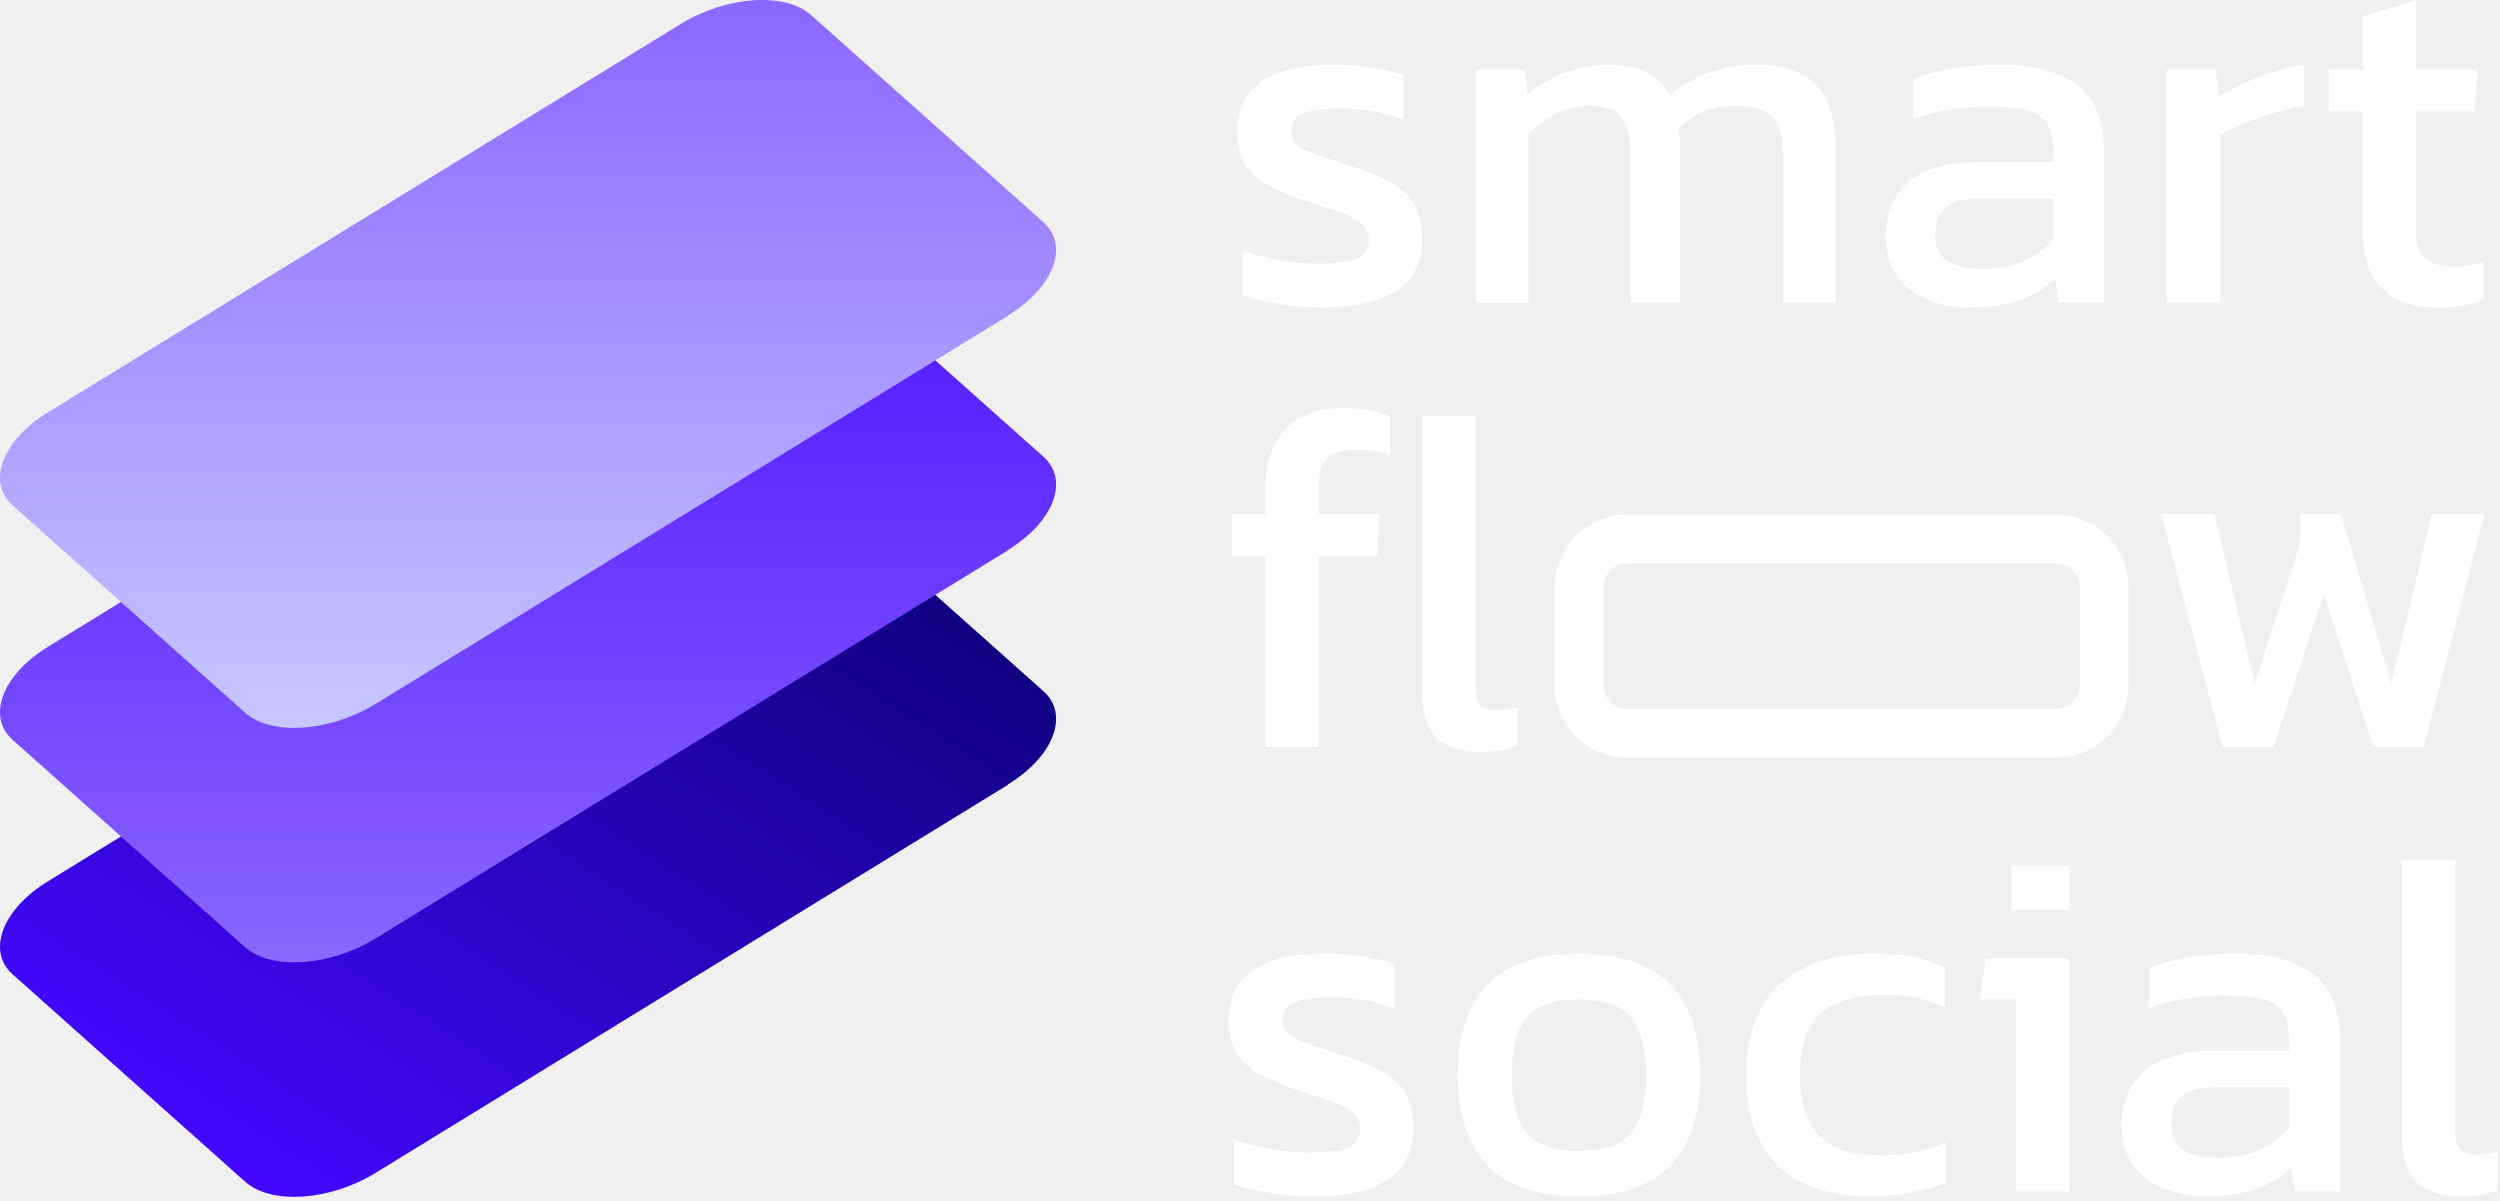
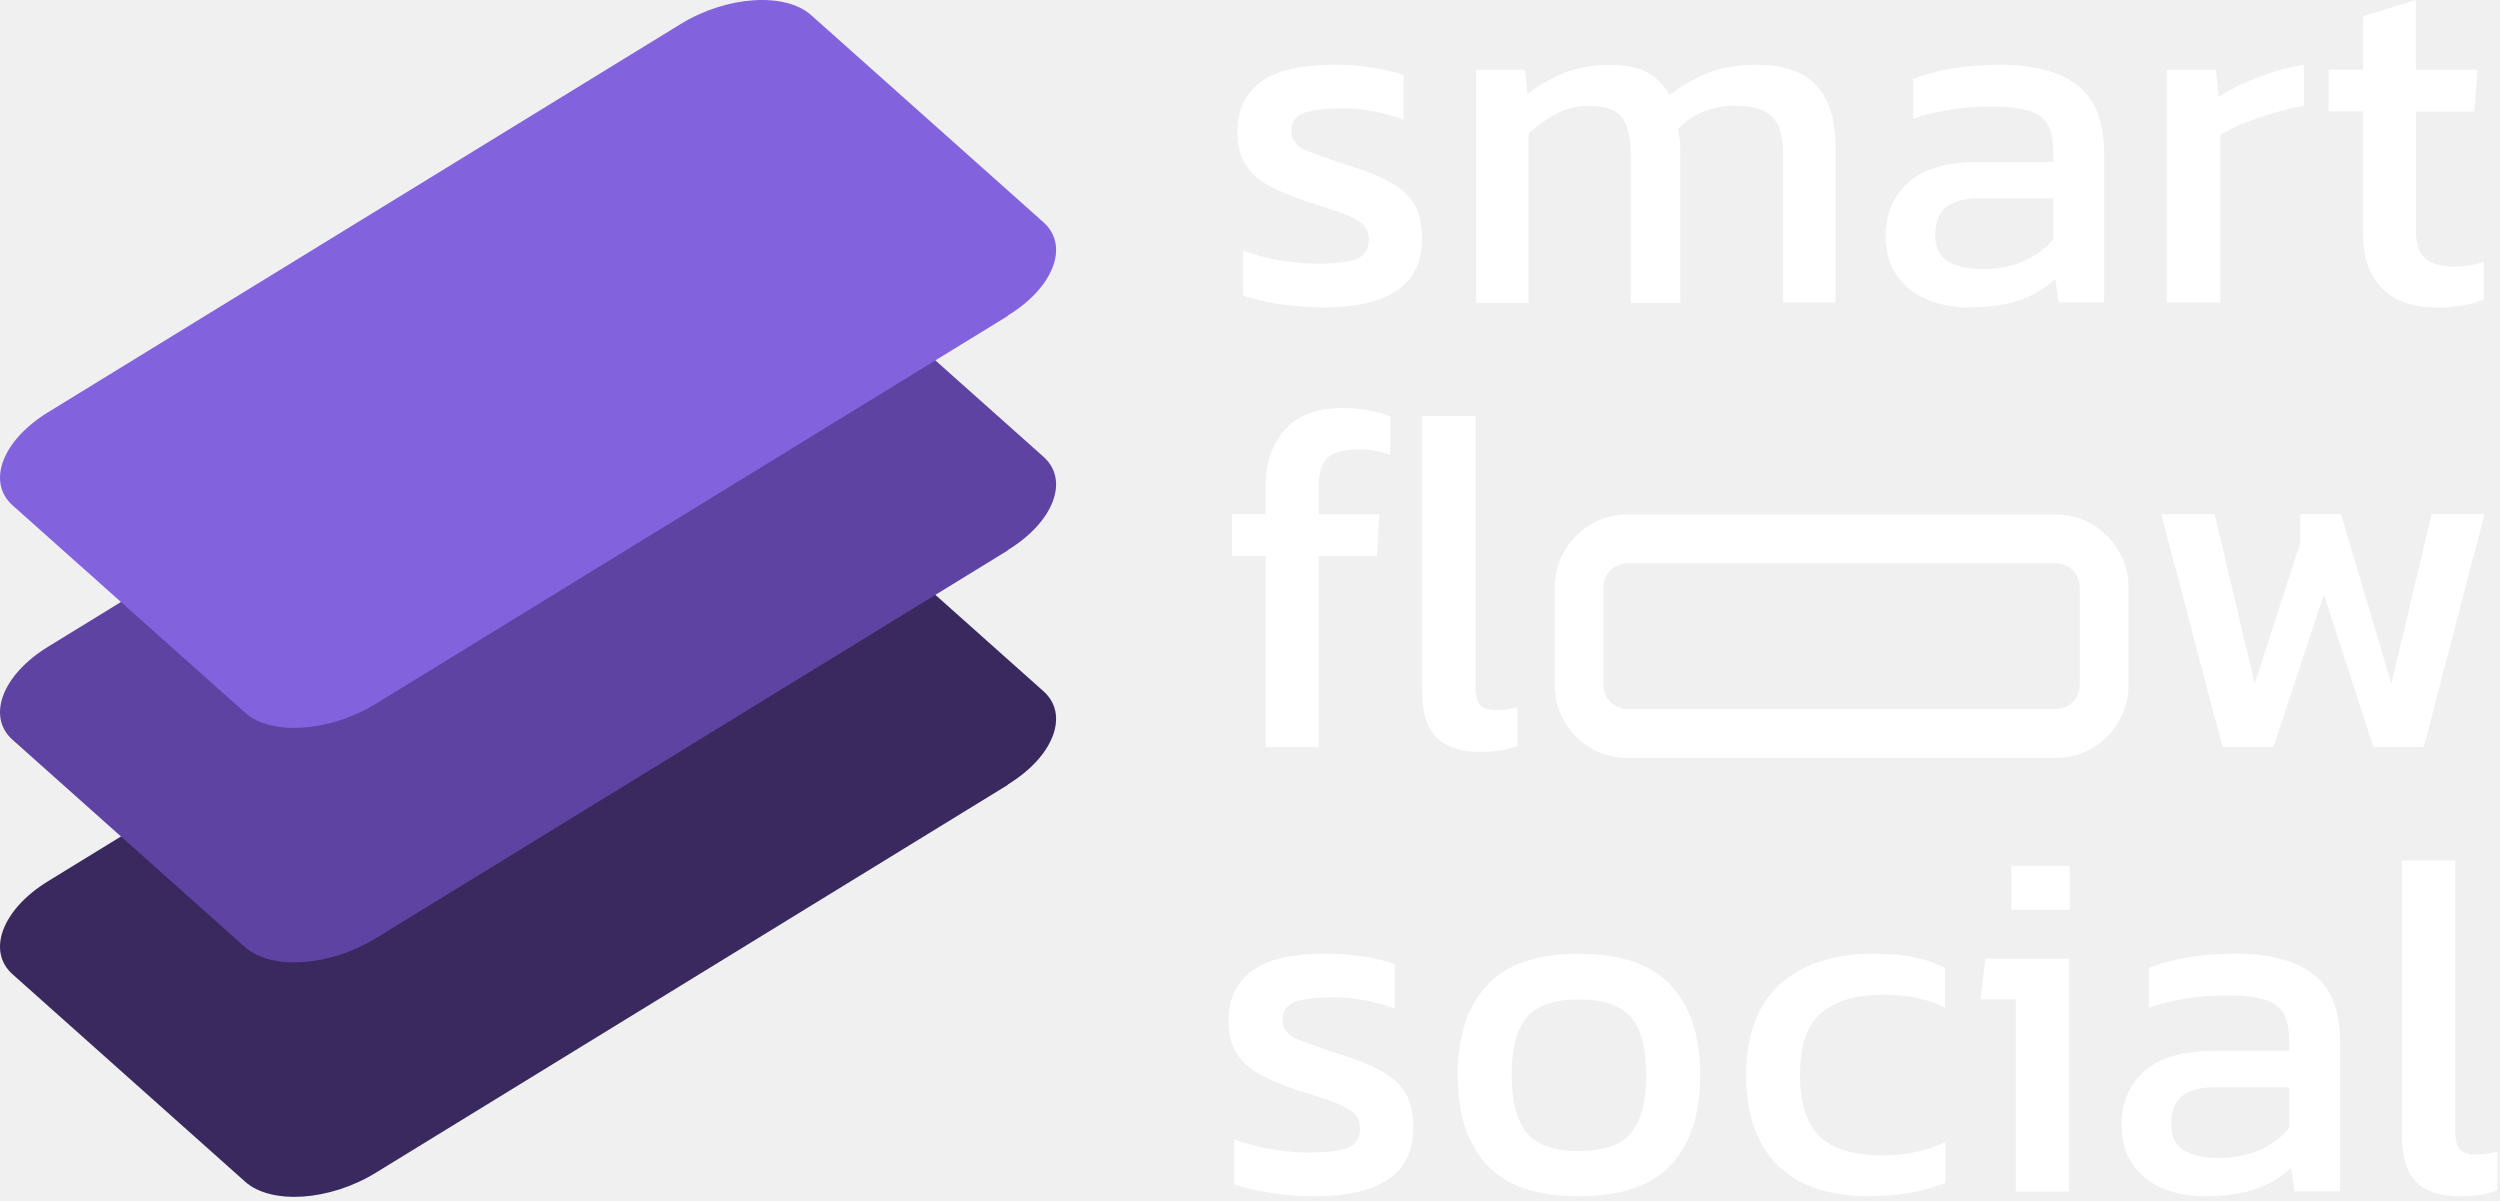
<svg xmlns="http://www.w3.org/2000/svg" width="510" height="245" viewBox="0 0 510 245">
-   <linearGradient id="linearGradient1" x1="166.575" y1="61.332" x2="48.788" y2="243.936" gradientUnits="userSpaceOnUse">
-     <stop offset="1e-05" stop-color="#060065" stop-opacity="1" />
-     <stop offset="1" stop-color="#4408ff" stop-opacity="1" />
-   </linearGradient>
-   <path id="Path" fill="url(#linearGradient1)" stroke="none" d="M 205.62 160.1 L 76.647 239.25 C 67.253 245.022 55.314 245.807 49.992 241.051 L 2.559 198.751 C -2.763 193.995 0.476 185.452 9.87 179.726 L 138.843 100.576 C 148.237 94.804 160.176 94.019 165.498 98.775 L 212.885 141.028 C 218.207 145.785 214.967 154.328 205.573 160.054 L 205.62 160.1 Z" />
-   <linearGradient id="linearGradient2" x1="107.722" y1="28.648" x2="107.722" y2="196.324" gradientUnits="userSpaceOnUse">
-     <stop offset="1e-05" stop-color="#4408ff" stop-opacity="1" />
-     <stop offset="1" stop-color="#8b66ff" stop-opacity="1" />
-   </linearGradient>
-   <path id="path1" fill="url(#linearGradient2)" stroke="none" d="M 205.62 112.266 L 76.647 191.416 C 67.253 197.188 55.314 197.973 49.992 193.217 L 2.559 150.917 C -2.763 146.161 0.476 137.618 9.87 131.892 L 138.843 52.742 C 148.237 46.97 160.176 46.185 165.498 50.941 L 212.885 93.194 C 218.207 97.951 214.967 106.494 205.573 112.22 L 205.62 112.266 Z" />
-   <linearGradient id="linearGradient3" x1="107.722" y1="0" x2="107.722" y2="148.49" gradientUnits="userSpaceOnUse">
-     <stop offset="1e-05" stop-color="#8b66ff" stop-opacity="1" />
-     <stop offset="1" stop-color="#c7c8ff" stop-opacity="1" />
-   </linearGradient>
-   <path id="path2" fill="url(#linearGradient3)" stroke="none" d="M 205.62 64.432 L 76.647 143.582 C 67.253 149.354 55.314 150.139 49.992 145.383 L 2.559 103.083 C -2.763 98.327 0.476 89.784 9.87 84.058 L 138.843 4.908 C 148.237 -0.864 160.176 -1.649 165.498 3.107 L 212.885 45.36 C 218.207 50.117 214.967 58.66 205.573 64.386 L 205.62 64.432 Z" />
+   <path id="Path" fill="#39295f" stroke="none" d="M 205.62 160.1 L 76.647 239.25 C 67.253 245.022 55.314 245.807 49.992 241.051 L 2.559 198.751 C -2.763 193.995 0.476 185.452 9.87 179.726 L 138.843 100.576 C 148.237 94.804 160.176 94.019 165.498 98.775 L 212.885 141.028 C 218.207 145.785 214.967 154.328 205.573 160.054 L 205.62 160.1 Z" />
+   <path id="path1" fill="#5f43a3" stroke="none" d="M 205.62 112.266 L 76.647 191.416 C 67.253 197.188 55.314 197.973 49.992 193.217 L 2.559 150.917 C -2.763 146.161 0.476 137.618 9.87 131.892 L 138.843 52.742 C 148.237 46.97 160.176 46.185 165.498 50.941 L 212.885 93.194 C 218.207 97.951 214.967 106.494 205.573 112.22 L 205.62 112.266 Z" />
+   <path id="path2" fill="#8363dd" stroke="none" d="M 205.62 64.432 L 76.647 143.582 C 67.253 149.354 55.314 150.139 49.992 145.383 L 2.559 103.083 C -2.763 98.327 0.476 89.784 9.87 84.058 L 138.843 4.908 C 148.237 -0.864 160.176 -1.649 165.498 3.107 L 212.885 45.36 C 218.207 50.117 214.967 58.66 205.573 64.386 L 205.62 64.432 Z" />
  <clipPath id="clipPath1">
    <path d="M 250.676 -0 L 509.463 -0 L 509.463 244.042 L 250.676 244.042 Z" />
  </clipPath>
  <g id="Group" clip-path="url(#clipPath1)">
    <path id="path3" fill="#ffffff" stroke="none" d="M 270.251 62.709 C 266.992 62.709 263.872 62.469 260.911 62.011 C 257.95 61.553 255.486 60.975 253.558 60.298 L 253.558 51.095 C 255.824 51.972 258.328 52.629 261.05 53.087 C 263.772 53.565 266.376 53.784 268.84 53.784 C 272.576 53.784 275.238 53.446 276.828 52.788 C 278.418 52.131 279.233 50.816 279.233 48.884 C 279.233 47.49 278.756 46.374 277.782 45.577 C 276.808 44.78 275.377 44.043 273.49 43.366 C 271.582 42.709 269.178 41.892 266.237 40.976 C 263.435 40.04 261.01 39.023 258.944 37.908 C 256.877 36.812 255.267 35.398 254.135 33.645 C 253.002 31.912 252.426 29.641 252.426 26.832 C 252.426 22.49 253.996 19.143 257.135 16.773 C 260.275 14.402 265.303 13.207 272.218 13.207 C 274.94 13.207 277.543 13.406 280.008 13.805 C 282.472 14.203 284.578 14.701 286.307 15.299 L 286.307 24.422 C 284.439 23.685 282.392 23.127 280.166 22.709 C 277.941 22.311 275.854 22.111 273.927 22.111 C 270.469 22.111 267.846 22.41 266.078 23.008 C 264.309 23.605 263.435 24.82 263.435 26.613 C 263.435 28.406 264.349 29.801 266.177 30.577 C 268.005 31.334 270.946 32.39 275.02 33.725 C 278.756 34.86 281.716 36.055 283.902 37.33 C 286.108 38.605 287.678 40.119 288.652 41.892 C 289.625 43.665 290.102 45.956 290.102 48.764 C 290.102 53.426 288.393 56.932 285.015 59.223 C 281.617 61.533 276.689 62.689 270.231 62.689 L 270.251 62.709 Z" />
    <path id="path4" fill="#ffffff" stroke="none" d="M 301.109 14.223 L 311.105 14.223 L 311.602 19.223 C 313.927 17.35 316.49 15.896 319.292 14.82 C 322.094 13.764 325.094 13.227 328.294 13.227 C 331.692 13.227 334.335 13.784 336.242 14.88 C 338.13 15.975 339.581 17.509 340.594 19.442 C 342.8 17.629 345.324 16.155 348.185 14.979 C 351.047 13.804 354.484 13.227 358.479 13.227 C 363.943 13.227 367.977 14.621 370.56 17.43 C 373.164 20.238 374.455 24.541 374.455 30.358 L 374.455 61.712 L 363.764 61.712 L 363.764 31.473 C 363.764 27.808 362.989 25.238 361.459 23.764 C 359.929 22.29 357.425 21.573 353.968 21.573 C 351.702 21.573 349.556 21.971 347.529 22.768 C 345.502 23.565 343.754 24.78 342.283 26.374 C 342.482 27.111 342.621 27.868 342.681 28.685 C 342.74 29.501 342.78 30.358 342.78 31.294 L 342.78 61.752 L 332.685 61.752 L 332.685 31.593 C 332.685 28.127 332.089 25.577 330.897 23.983 C 329.705 22.39 327.439 21.593 324.101 21.593 C 321.776 21.593 319.55 22.131 317.464 23.246 C 315.357 24.342 313.489 25.677 311.82 27.21 L 311.82 61.772 L 301.129 61.772 L 301.129 14.223 L 301.109 14.223 Z" />
    <path id="path5" fill="#ffffff" stroke="none" d="M 401.463 62.709 C 398.463 62.709 395.681 62.171 393.117 61.095 C 390.554 60.039 388.507 58.406 386.977 56.234 C 385.447 54.063 384.672 51.374 384.672 48.167 C 384.672 43.625 386.222 39.98 389.322 37.191 C 392.422 34.422 397.191 33.028 403.669 33.028 L 418.851 33.028 L 418.851 30.936 C 418.851 28.665 418.493 26.872 417.798 25.538 C 417.102 24.203 415.83 23.247 414.002 22.629 C 412.174 22.032 409.491 21.733 405.954 21.733 C 400.37 21.733 395.124 22.57 390.276 24.223 L 390.276 16.115 C 392.402 15.259 395.005 14.542 398.065 14.004 C 401.126 13.466 404.424 13.207 407.961 13.207 C 414.897 13.207 420.162 14.601 423.799 17.41 C 427.435 20.219 429.244 24.801 429.244 31.135 L 429.244 61.693 L 419.964 61.693 L 419.268 56.872 C 417.341 58.745 414.956 60.179 412.134 61.195 C 409.293 62.191 405.756 62.689 401.483 62.689 L 401.463 62.709 Z M 404.365 54.9 C 407.624 54.9 410.465 54.342 412.909 53.246 C 415.334 52.151 417.321 50.657 418.851 48.784 L 418.851 40.458 L 403.868 40.458 C 400.668 40.458 398.363 41.075 396.933 42.31 C 395.502 43.545 394.786 45.438 394.786 47.968 C 394.786 50.497 395.621 52.211 397.29 53.266 C 398.96 54.342 401.324 54.88 404.384 54.88 L 404.365 54.9 Z" />
    <path id="path6" fill="#ffffff" stroke="none" d="M 442.039 61.692 L 442.039 14.223 L 452.034 14.223 L 452.631 19.74 C 454.896 18.266 457.598 16.932 460.718 15.736 C 463.858 14.541 466.938 13.705 470.018 13.227 L 470.018 21.553 C 468.15 21.892 466.123 22.37 463.977 23.007 C 461.811 23.645 459.764 24.342 457.837 25.119 C 455.909 25.876 454.28 26.673 452.949 27.469 L 452.949 61.732 L 442.059 61.732 L 442.039 61.692 Z" />
    <path id="path7" fill="#ffffff" stroke="none" d="M 497.124 62.709 C 492.057 62.709 488.281 61.354 485.778 58.645 C 483.274 55.936 482.042 52.251 482.042 47.569 L 482.042 22.729 L 475.047 22.729 L 475.047 14.203 L 482.042 14.203 L 482.042 3.307 L 492.832 0 L 492.832 14.223 L 505.43 14.223 L 504.735 22.749 L 492.852 22.749 L 492.852 46.992 C 492.852 49.741 493.488 51.653 494.759 52.749 C 496.031 53.844 498.098 54.402 500.959 54.402 C 502.748 54.402 504.656 54.063 506.663 53.406 L 506.663 61.115 C 504.059 62.191 500.9 62.728 497.164 62.728 L 497.124 62.709 Z" />
    <path id="path8" fill="#ffffff" stroke="none" d="M 258.208 113.405 L 251.312 113.405 L 251.312 104.879 L 258.208 104.879 L 258.208 99.083 C 258.208 94.342 259.519 90.517 262.162 87.609 C 264.805 84.7 268.7 83.246 273.906 83.246 C 275.834 83.246 277.603 83.385 279.212 83.704 C 280.802 84.003 282.272 84.421 283.604 84.959 L 283.604 92.768 C 281.537 92.031 279.451 91.672 277.305 91.672 C 274.165 91.672 271.999 92.23 270.807 93.385 C 269.614 94.521 269.018 96.453 269.018 99.202 L 269.018 104.899 L 281.398 104.899 L 280.901 113.425 L 269.018 113.425 L 269.018 152.389 L 258.208 152.389 L 258.208 113.425 L 258.208 113.405 Z" />
    <path id="path9" fill="#ffffff" stroke="none" d="M 301.905 153.385 C 298.03 153.385 295.109 152.428 293.122 150.516 C 291.115 148.604 290.121 145.456 290.121 141.054 L 290.121 84.859 L 301.011 84.859 L 301.011 140.058 C 301.011 141.931 301.349 143.205 302.004 143.863 C 302.66 144.52 303.673 144.859 305.005 144.859 C 306.595 144.859 308.145 144.66 309.595 144.261 L 309.595 152.17 C 308.323 152.628 307.111 152.966 305.959 153.126 C 304.786 153.285 303.455 153.385 301.905 153.385 Z" />
    <path id="path10" fill="#ffffff" stroke="none" d="M 453.386 152.369 L 440.887 104.879 L 451.776 104.879 L 459.963 139.44 L 469.263 110.696 L 469.263 104.879 L 477.55 104.879 L 487.843 139.44 L 496.05 104.879 L 506.84 104.879 L 494.46 152.369 L 484.167 152.369 L 474.072 121.313 L 463.779 152.369 L 453.386 152.369 Z" />
    <path id="path11" fill="#ffffff" stroke="none" d="M 268.462 244.043 C 265.203 244.043 262.083 243.804 259.122 243.345 C 256.161 242.887 253.697 242.31 251.769 241.632 L 251.769 232.429 C 254.035 233.306 256.539 233.963 259.261 234.421 C 261.983 234.899 264.587 235.118 267.051 235.118 C 270.786 235.118 273.449 234.78 275.039 234.122 C 276.629 233.465 277.443 232.15 277.443 230.218 C 277.443 228.824 276.967 227.708 275.993 226.911 C 275.019 226.114 273.588 225.377 271.701 224.7 C 269.793 224.043 267.388 223.226 264.447 222.31 C 261.646 221.373 259.221 220.358 257.155 219.242 C 255.088 218.146 253.478 216.732 252.346 214.979 C 251.213 213.246 250.637 210.975 250.637 208.166 C 250.637 203.824 252.207 200.477 255.346 198.107 C 258.486 195.736 263.513 194.541 270.429 194.541 C 273.151 194.541 275.754 194.74 278.218 195.139 C 280.683 195.537 282.789 196.035 284.518 196.633 L 284.518 205.756 C 282.65 205.019 280.603 204.461 278.377 204.043 C 276.152 203.645 274.065 203.445 272.138 203.445 C 268.68 203.445 266.057 203.744 264.288 204.342 C 262.52 204.939 261.646 206.154 261.646 207.947 C 261.646 209.74 262.56 211.134 264.388 211.911 C 266.216 212.668 269.157 213.724 273.231 215.059 C 276.967 216.194 279.927 217.389 282.113 218.664 C 284.319 219.939 285.889 221.453 286.863 223.226 C 287.836 224.999 288.313 227.29 288.313 230.098 C 288.313 234.76 286.604 238.266 283.226 240.557 C 279.828 242.867 274.9 244.023 268.442 244.023 L 268.462 244.043 Z" />
    <path id="path12" fill="#ffffff" stroke="none" d="M 322.055 244.042 C 313.531 244.042 307.291 241.911 303.317 237.628 C 299.342 233.365 297.375 227.249 297.375 219.301 C 297.375 211.353 299.362 205.238 303.376 200.975 C 307.37 196.692 313.61 194.561 322.055 194.561 C 330.501 194.561 336.84 196.692 340.834 200.975 C 344.828 205.238 346.835 211.353 346.835 219.301 C 346.835 227.249 344.848 233.365 340.894 237.628 C 336.939 241.891 330.64 244.042 322.055 244.042 Z M 322.055 234.819 C 327.043 234.819 330.6 233.604 332.687 231.174 C 334.793 228.724 335.826 224.779 335.826 219.301 C 335.826 213.823 334.773 209.879 332.687 207.489 C 330.58 205.078 327.043 203.883 322.055 203.883 C 317.068 203.883 313.61 205.078 311.524 207.489 C 309.417 209.899 308.384 213.843 308.384 219.301 C 308.384 224.759 309.437 228.724 311.524 231.174 C 313.61 233.604 317.127 234.839 322.055 234.839 L 322.055 234.819 Z" />
    <path id="path13" fill="#ffffff" stroke="none" d="M 381.491 244.043 C 373.165 244.043 366.866 241.911 362.613 237.688 C 358.361 233.465 356.215 227.31 356.215 219.302 C 356.215 211.294 358.56 204.74 363.249 200.656 C 367.939 196.593 374.218 194.541 382.088 194.541 C 385.347 194.541 388.109 194.78 390.334 195.238 C 392.56 195.696 394.726 196.433 396.773 197.429 L 396.773 205.537 C 393.315 203.804 389.102 202.927 384.174 202.927 C 378.709 202.927 374.517 204.143 371.595 206.593 C 368.654 209.023 367.204 213.246 367.204 219.262 C 367.204 224.939 368.495 229.102 371.099 231.732 C 373.702 234.361 377.994 235.696 383.995 235.696 C 388.725 235.696 393.017 234.8 396.892 232.987 L 396.892 241.294 C 394.686 242.17 392.341 242.827 389.857 243.286 C 387.354 243.764 384.572 244.003 381.511 244.003 L 381.491 244.043 Z" />
    <path id="path14" fill="#ffffff" stroke="none" d="M 411.217 243.047 L 411.217 203.884 L 404.023 203.884 L 405.017 195.577 L 422.107 195.577 L 422.107 243.066 L 411.217 243.066 L 411.217 243.047 Z M 410.323 176.633 L 422.206 176.633 L 422.206 185.637 L 410.323 185.637 L 410.323 176.633 Z" />
    <path id="path15" fill="#ffffff" stroke="none" d="M 449.592 244.043 C 446.592 244.043 443.81 243.505 441.246 242.429 C 438.683 241.373 436.636 239.74 435.106 237.569 C 433.576 235.397 432.801 232.708 432.801 229.501 C 432.801 224.959 434.351 221.314 437.451 218.525 C 440.551 215.756 445.32 214.362 451.798 214.362 L 466.98 214.362 L 466.98 212.27 C 466.98 209.999 466.622 208.206 465.927 206.872 C 465.231 205.537 463.959 204.581 462.131 203.963 C 460.303 203.366 457.62 203.067 454.083 203.067 C 448.499 203.067 443.253 203.903 438.405 205.557 L 438.405 197.449 C 440.531 196.593 443.134 195.876 446.194 195.338 C 449.254 194.8 452.553 194.541 456.09 194.541 C 463.025 194.541 468.291 195.935 471.928 198.744 C 475.564 201.553 477.373 206.135 477.373 212.469 L 477.373 243.027 L 468.093 243.027 L 467.397 238.206 C 465.47 240.078 463.085 241.513 460.263 242.529 C 457.422 243.525 453.885 244.023 449.612 244.023 L 449.592 244.043 Z M 452.493 236.234 C 455.752 236.234 458.594 235.676 461.038 234.58 C 463.463 233.485 465.45 231.991 466.98 230.118 L 466.98 221.792 L 451.997 221.792 C 448.797 221.792 446.492 222.409 445.062 223.644 C 443.631 224.879 442.915 226.772 442.915 229.302 C 442.915 231.832 443.75 233.545 445.419 234.6 C 447.088 235.676 449.453 236.214 452.513 236.214 L 452.493 236.234 Z" />
    <path id="path16" fill="#ffffff" stroke="none" d="M 501.772 244.041 C 497.897 244.041 494.976 243.085 492.989 241.172 C 490.982 239.26 489.988 236.113 489.988 231.71 L 489.988 175.516 L 500.878 175.516 L 500.878 230.714 C 500.878 232.587 501.216 233.862 501.871 234.519 C 502.527 235.176 503.541 235.515 504.872 235.515 C 506.462 235.515 508.012 235.316 509.462 234.917 L 509.462 242.826 C 508.191 243.284 506.978 243.623 505.826 243.782 C 504.653 243.941 503.322 244.041 501.772 244.041 Z" />
    <path id="path17" fill="#ffffff" stroke="none" d="M 419.387 154.62 L 331.992 154.62 C 323.805 154.62 317.168 147.947 317.168 139.759 L 317.168 119.819 C 317.168 111.632 323.825 104.959 331.992 104.959 L 419.387 104.959 C 427.554 104.959 434.211 111.632 434.211 119.819 L 434.211 139.759 C 434.211 147.947 427.554 154.62 419.387 154.62 Z M 331.992 114.899 C 329.29 114.899 327.104 117.09 327.104 119.799 L 327.104 139.74 C 327.104 142.449 329.29 144.64 331.992 144.64 L 419.387 144.64 C 422.09 144.64 424.276 142.449 424.276 139.74 L 424.276 119.799 C 424.276 117.09 422.09 114.899 419.387 114.899 L 331.992 114.899 Z" />
  </g>
</svg>
